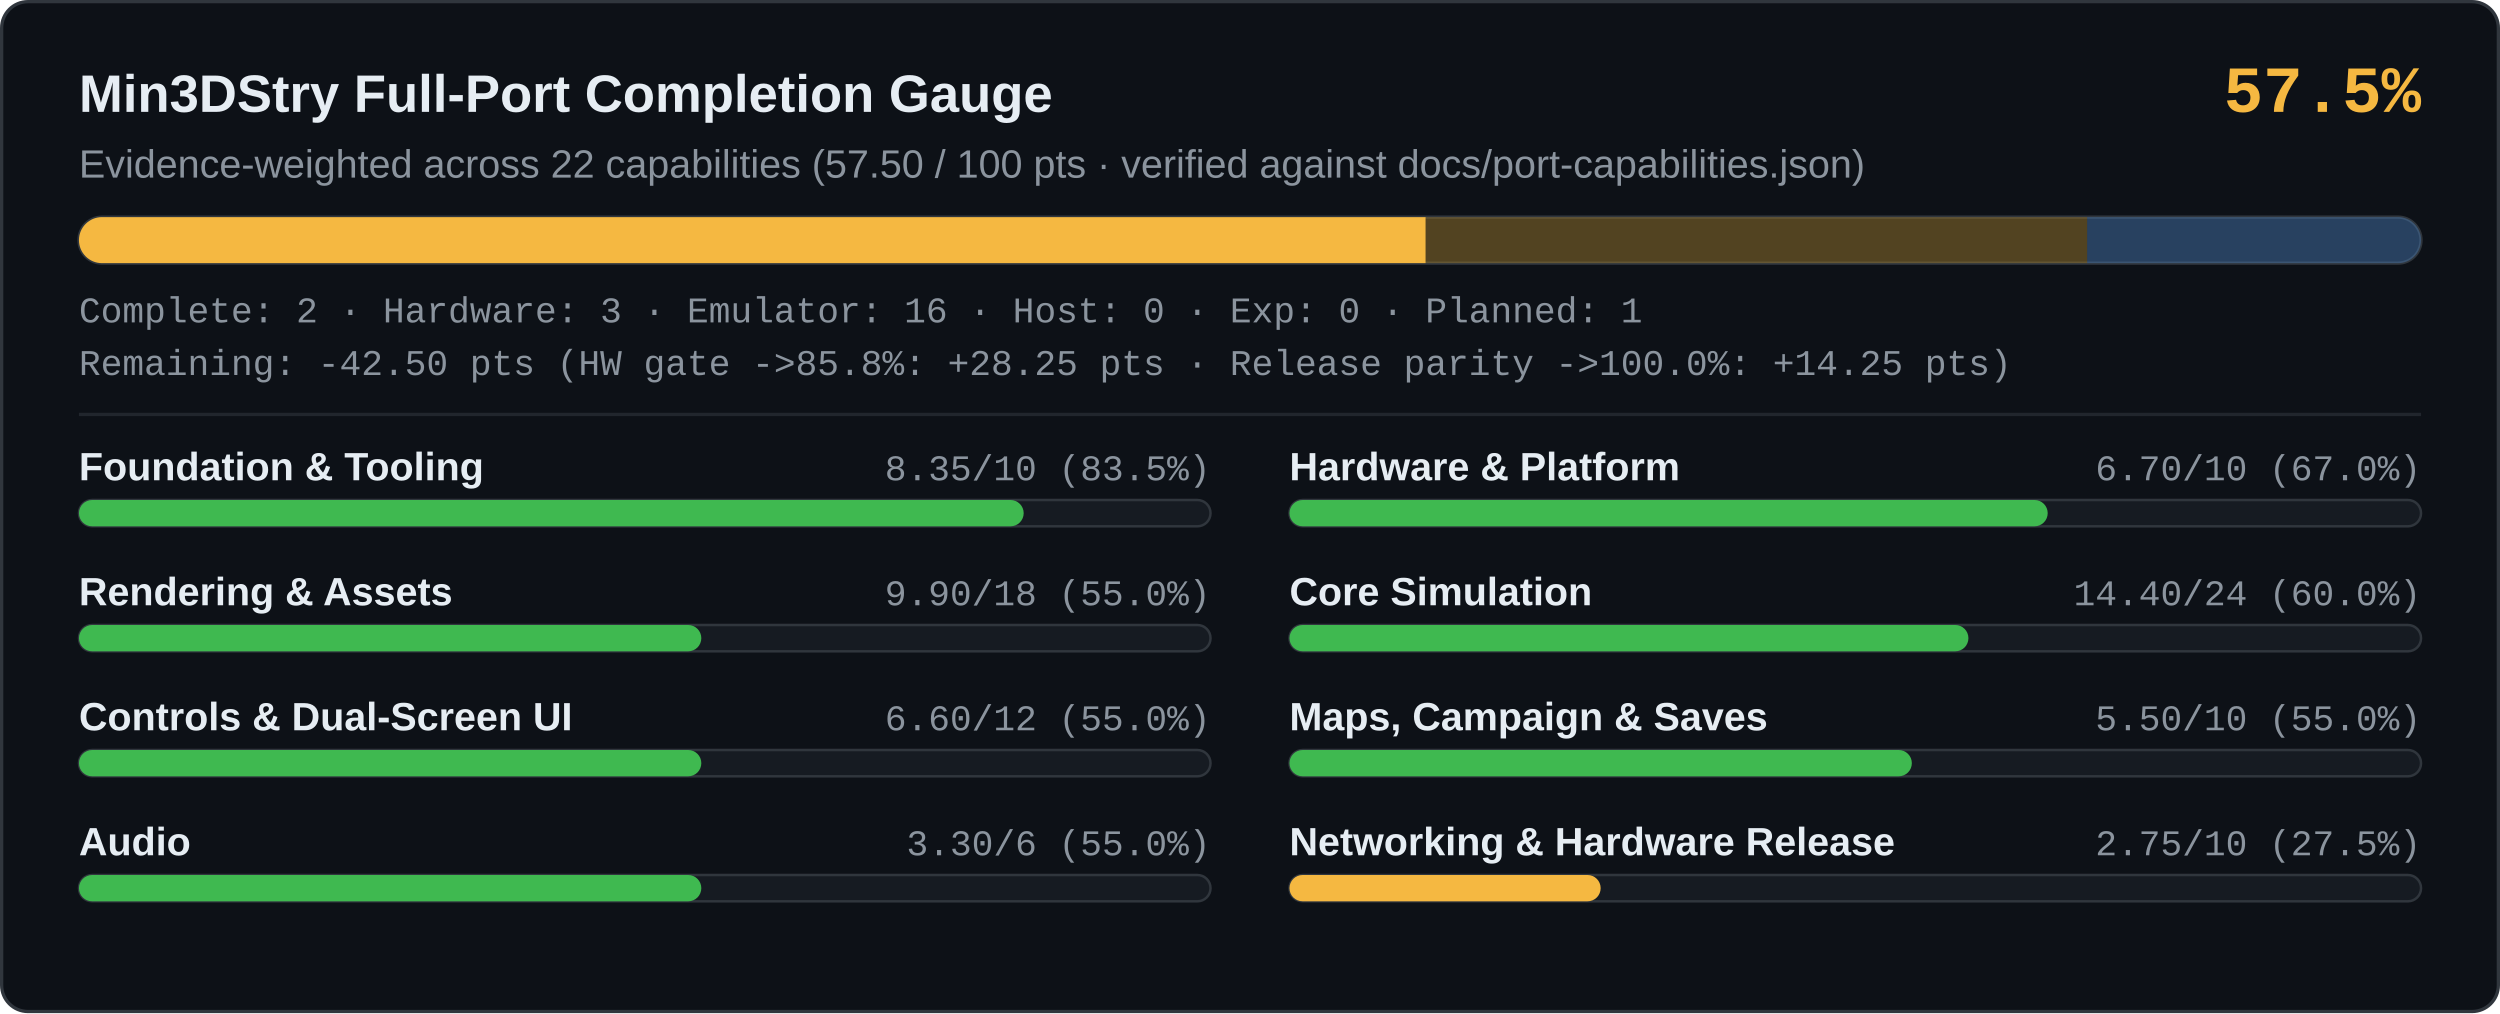
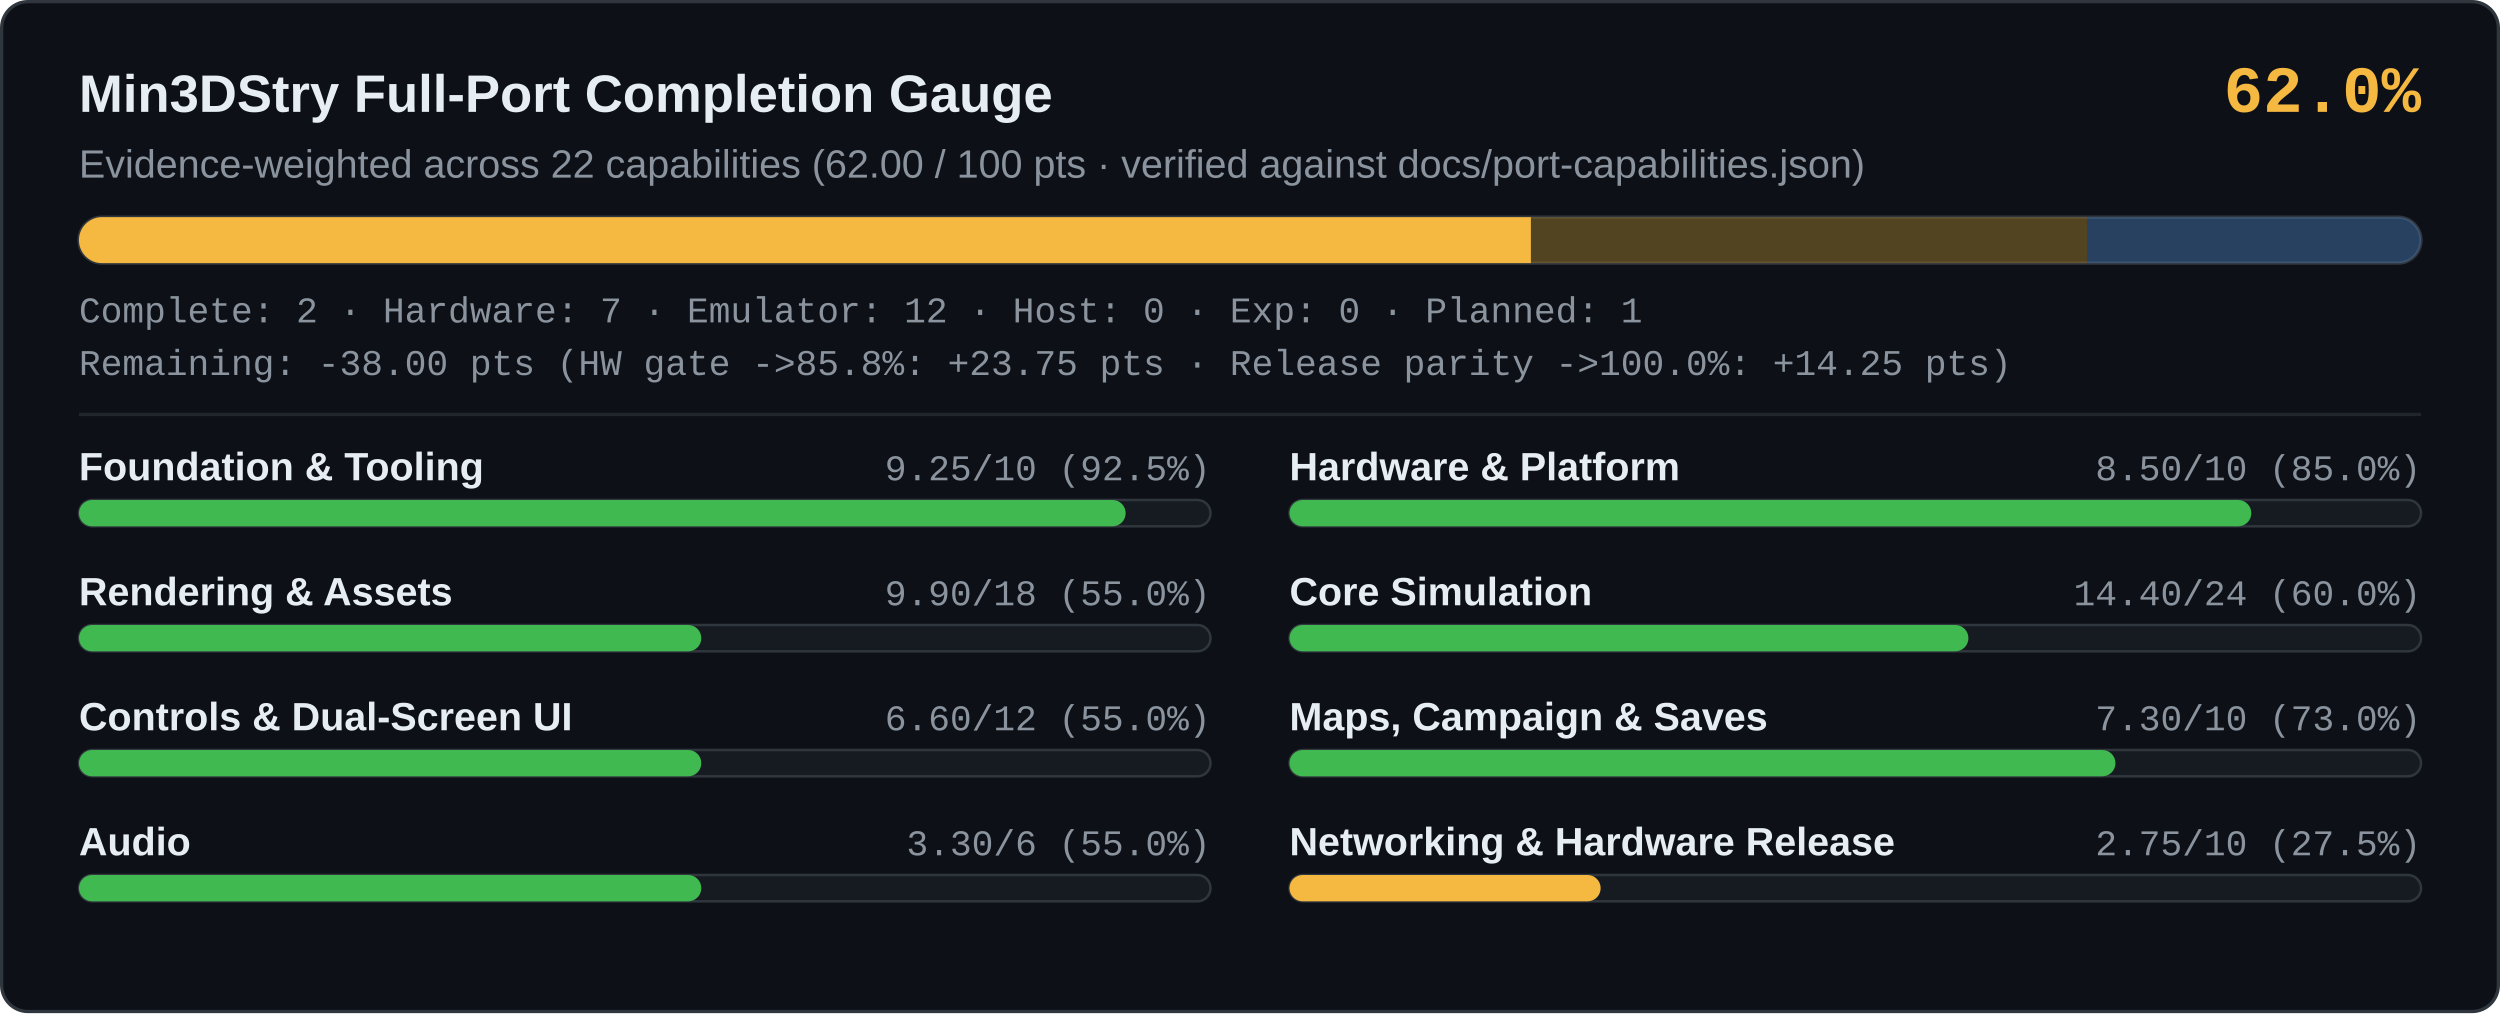
- <svg xmlns="http://www.w3.org/2000/svg" width="760" height="308" viewBox="0 0 760 308" role="img" aria-label="Min3DStry Port Completion 57.5%">
+ <svg xmlns="http://www.w3.org/2000/svg" width="760" height="308" viewBox="0 0 760 308" role="img" aria-label="Min3DStry Port Completion 62.0%">
  <defs>
    <clipPath id="barClip">
      <rect x="24" y="66" width="712" height="14" rx="7" />
    </clipPath>
  </defs>
  <rect x="0.5" y="0.5" width="759" height="307" rx="8" fill="#0d1117" stroke="#30363d" />
  <text x="24" y="34" fill="#e6edf3" font-family="Segoe UI, Ubuntu, Arial, sans-serif" font-size="16" font-weight="700">Min3DStry Full-Port Completion Gauge</text>
-   <text x="736" y="34" text-anchor="end" fill="#f5b841" font-family="Consolas, Liberation Mono, monospace" font-size="20" font-weight="700">57.5%</text>
-   <text x="24" y="54" fill="#8b949e" font-family="Segoe UI, Ubuntu, Arial, sans-serif" font-size="12">Evidence-weighted across 22 capabilities (57.50 / 100 pts · verified against docs/port-capabilities.json)</text>
+   <text x="736" y="34" text-anchor="end" fill="#f5b841" font-family="Consolas, Liberation Mono, monospace" font-size="20" font-weight="700">62.0%</text>
+   <text x="24" y="54" fill="#8b949e" font-family="Segoe UI, Ubuntu, Arial, sans-serif" font-size="12">Evidence-weighted across 22 capabilities (62.00 / 100 pts · verified against docs/port-capabilities.json)</text>
  <rect x="24" y="66" width="712" height="14" rx="7" fill="#161b22" stroke="#30363d" />
  <g clip-path="url(#barClip)">
-     <rect x="24" y="66" width="409.4" height="14" fill="#f5b841" />
-     <rect x="433.4" y="66" width="201.1" height="14" fill="#d29922" fill-opacity="0.32" />
+     <rect x="24" y="66" width="441.4" height="14" fill="#f5b841" />
+     <rect x="465.4" y="66" width="169.1" height="14" fill="#d29922" fill-opacity="0.32" />
    <rect x="634.5" y="66" width="101.5" height="14" fill="#58a6ff" fill-opacity="0.28" />
  </g>
-   <text x="24" y="98" fill="#8b949e" font-family="Consolas, Liberation Mono, monospace" font-size="11">Complete: 2  ·  Hardware: 3  ·  Emulator: 16  ·  Host: 0  ·  Exp: 0  ·  Planned: 1</text>
-   <text x="24" y="114" fill="#8b949e" font-family="Consolas, Liberation Mono, monospace" font-size="11">Remaining: -42.50 pts  (HW gate -&gt;85.8%: +28.25 pts  ·  Release parity -&gt;100.0%: +14.25 pts)</text>
+   <text x="24" y="98" fill="#8b949e" font-family="Consolas, Liberation Mono, monospace" font-size="11">Complete: 2  ·  Hardware: 7  ·  Emulator: 12  ·  Host: 0  ·  Exp: 0  ·  Planned: 1</text>
+   <text x="24" y="114" fill="#8b949e" font-family="Consolas, Liberation Mono, monospace" font-size="11">Remaining: -38.00 pts  (HW gate -&gt;85.8%: +23.75 pts  ·  Release parity -&gt;100.0%: +14.25 pts)</text>
  <line x1="24" y1="126" x2="736" y2="126" stroke="#21262d" stroke-width="1" />
  <text x="24" y="146" fill="#e6edf3" font-family="Segoe UI, Ubuntu, Arial, sans-serif" font-size="12" font-weight="600">Foundation &amp; Tooling</text>
-   <text x="368" y="146" text-anchor="end" fill="#8b949e" font-family="Consolas, Liberation Mono, monospace" font-size="11">8.35/10 (83.5%)</text>
+   <text x="368" y="146" text-anchor="end" fill="#8b949e" font-family="Consolas, Liberation Mono, monospace" font-size="11">9.25/10 (92.5%)</text>
  <rect x="24" y="152" width="344" height="8" rx="4" fill="#161b22" stroke="#30363d" stroke-width="0.75" />
-   <rect x="24" y="152" width="287.2" height="8" rx="4" fill="#3fb950" />
+   <rect x="24" y="152" width="318.2" height="8" rx="4" fill="#3fb950" />
  <text x="392" y="146" fill="#e6edf3" font-family="Segoe UI, Ubuntu, Arial, sans-serif" font-size="12" font-weight="600">Hardware &amp; Platform</text>
-   <text x="736" y="146" text-anchor="end" fill="#8b949e" font-family="Consolas, Liberation Mono, monospace" font-size="11">6.70/10 (67.0%)</text>
+   <text x="736" y="146" text-anchor="end" fill="#8b949e" font-family="Consolas, Liberation Mono, monospace" font-size="11">8.50/10 (85.0%)</text>
  <rect x="392" y="152" width="344" height="8" rx="4" fill="#161b22" stroke="#30363d" stroke-width="0.75" />
-   <rect x="392" y="152" width="230.5" height="8" rx="4" fill="#3fb950" />
+   <rect x="392" y="152" width="292.4" height="8" rx="4" fill="#3fb950" />
  <text x="24" y="184" fill="#e6edf3" font-family="Segoe UI, Ubuntu, Arial, sans-serif" font-size="12" font-weight="600">Rendering &amp; Assets</text>
  <text x="368" y="184" text-anchor="end" fill="#8b949e" font-family="Consolas, Liberation Mono, monospace" font-size="11">9.90/18 (55.0%)</text>
  <rect x="24" y="190" width="344" height="8" rx="4" fill="#161b22" stroke="#30363d" stroke-width="0.75" />
  <rect x="24" y="190" width="189.2" height="8" rx="4" fill="#3fb950" />
  <text x="392" y="184" fill="#e6edf3" font-family="Segoe UI, Ubuntu, Arial, sans-serif" font-size="12" font-weight="600">Core Simulation</text>
  <text x="736" y="184" text-anchor="end" fill="#8b949e" font-family="Consolas, Liberation Mono, monospace" font-size="11">14.40/24 (60.0%)</text>
  <rect x="392" y="190" width="344" height="8" rx="4" fill="#161b22" stroke="#30363d" stroke-width="0.75" />
  <rect x="392" y="190" width="206.4" height="8" rx="4" fill="#3fb950" />
  <text x="24" y="222" fill="#e6edf3" font-family="Segoe UI, Ubuntu, Arial, sans-serif" font-size="12" font-weight="600">Controls &amp; Dual-Screen UI</text>
  <text x="368" y="222" text-anchor="end" fill="#8b949e" font-family="Consolas, Liberation Mono, monospace" font-size="11">6.60/12 (55.0%)</text>
  <rect x="24" y="228" width="344" height="8" rx="4" fill="#161b22" stroke="#30363d" stroke-width="0.75" />
  <rect x="24" y="228" width="189.2" height="8" rx="4" fill="#3fb950" />
  <text x="392" y="222" fill="#e6edf3" font-family="Segoe UI, Ubuntu, Arial, sans-serif" font-size="12" font-weight="600">Maps, Campaign &amp; Saves</text>
-   <text x="736" y="222" text-anchor="end" fill="#8b949e" font-family="Consolas, Liberation Mono, monospace" font-size="11">5.50/10 (55.0%)</text>
+   <text x="736" y="222" text-anchor="end" fill="#8b949e" font-family="Consolas, Liberation Mono, monospace" font-size="11">7.30/10 (73.0%)</text>
  <rect x="392" y="228" width="344" height="8" rx="4" fill="#161b22" stroke="#30363d" stroke-width="0.75" />
-   <rect x="392" y="228" width="189.2" height="8" rx="4" fill="#3fb950" />
+   <rect x="392" y="228" width="251.1" height="8" rx="4" fill="#3fb950" />
  <text x="24" y="260" fill="#e6edf3" font-family="Segoe UI, Ubuntu, Arial, sans-serif" font-size="12" font-weight="600">Audio</text>
  <text x="368" y="260" text-anchor="end" fill="#8b949e" font-family="Consolas, Liberation Mono, monospace" font-size="11">3.30/6 (55.0%)</text>
  <rect x="24" y="266" width="344" height="8" rx="4" fill="#161b22" stroke="#30363d" stroke-width="0.75" />
  <rect x="24" y="266" width="189.2" height="8" rx="4" fill="#3fb950" />
  <text x="392" y="260" fill="#e6edf3" font-family="Segoe UI, Ubuntu, Arial, sans-serif" font-size="12" font-weight="600">Networking &amp; Hardware Release</text>
  <text x="736" y="260" text-anchor="end" fill="#8b949e" font-family="Consolas, Liberation Mono, monospace" font-size="11">2.75/10 (27.5%)</text>
  <rect x="392" y="266" width="344" height="8" rx="4" fill="#161b22" stroke="#30363d" stroke-width="0.75" />
  <rect x="392" y="266" width="94.6" height="8" rx="4" fill="#f5b841" />
</svg>
